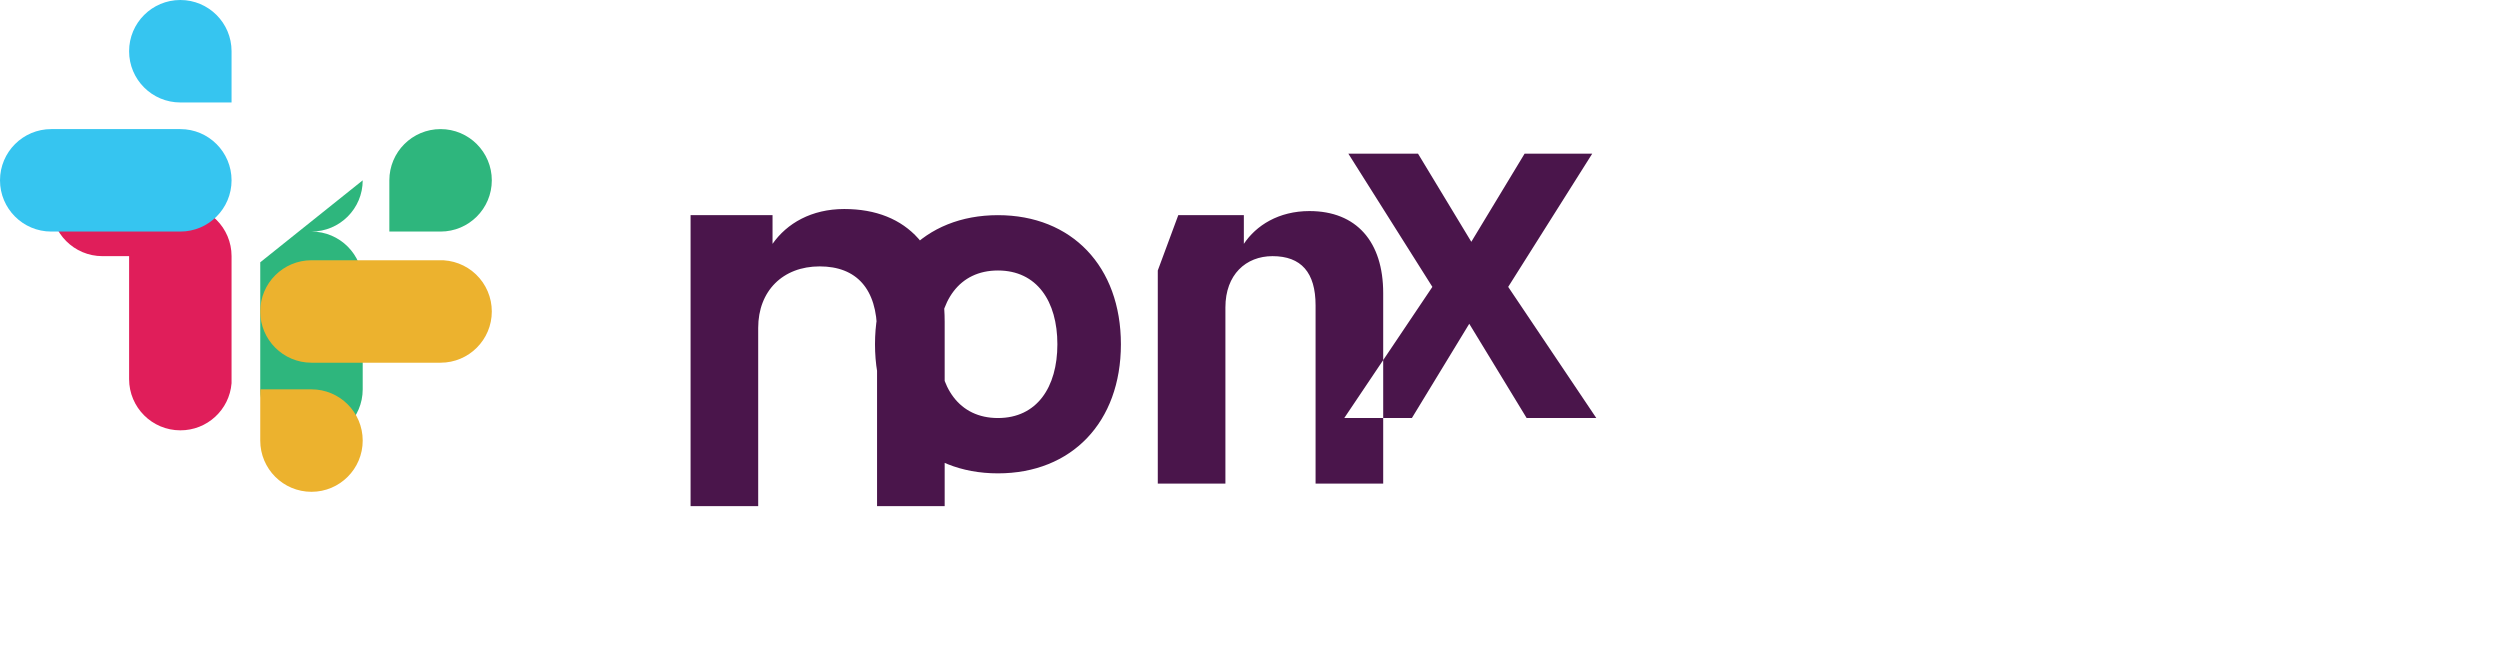
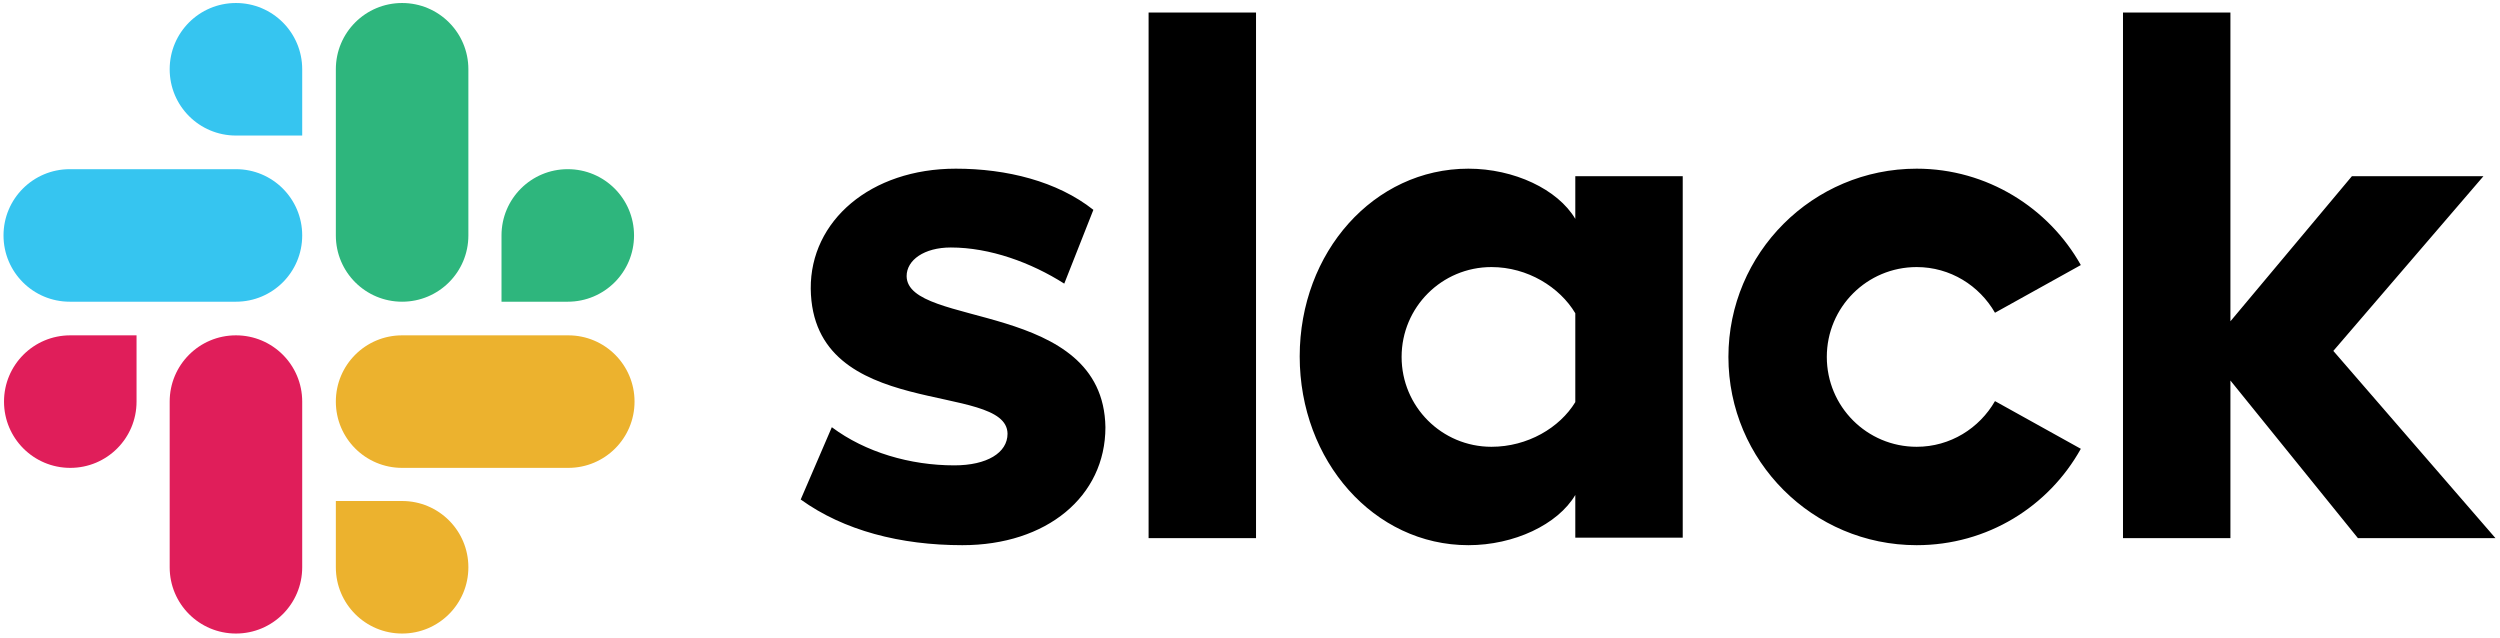
- <svg xmlns="http://www.w3.org/2000/svg" viewBox="0 0 122 32" role="img" aria-label="Slack">
-   <path fill="#E01E5A" d="M5 12.5a2.5 2.5 0 0 1-2.5-2.5A2.5 2.5 0 0 1 5 7.5h2.5v5z" />
-   <path fill="#E01E5A" d="M6.3 12.5a2.5 2.5 0 0 1 2.5-2.5 2.5 2.5 0 0 1 2.5 2.5v6.2A2.5 2.5 0 0 1 8.8 21a2.5 2.5 0 0 1-2.5-2.5v-6z" />
-   <path fill="#36C5F0" d="M8.8 5a2.5 2.5 0 0 1-2.5-2.5A2.5 2.5 0 0 1 8.8 0a2.5 2.5 0 0 1 2.5 2.5v2.5H8.8z" />
-   <path fill="#36C5F0" d="M8.8 6.3a2.5 2.5 0 0 1 2.5 2.5 2.5 2.5 0 0 1-2.5 2.5H2.5A2.5 2.5 0 0 1 0 8.8a2.5 2.5 0 0 1 2.5-2.5h6.3z" />
-   <path fill="#2EB67D" d="M19 8.8a2.5 2.5 0 0 1 2.5-2.5A2.5 2.5 0 0 1 24 8.8a2.5 2.5 0 0 1-2.5 2.5H19V8.8z" />
-   <path fill="#2EB67D" d="M17.7 8.8a2.5 2.5 0 0 1-2.5 2.5 2.5 2.5 0 0 1 2.5 2.5V19a2.5 2.5 0 0 1-2.5 2.5 2.5 2.5 0 0 1-2.5-2.5v-6.2z" />
-   <path fill="#ECB22E" d="M15.2 19a2.5 2.5 0 0 1 2.5 2.5A2.5 2.5 0 0 1 15.2 24a2.5 2.5 0 0 1-2.5-2.5v-2.5h2.5z" />
-   <path fill="#ECB22E" d="M15.2 17.7a2.5 2.5 0 0 1-2.5-2.5 2.5 2.5 0 0 1 2.5-2.5h6.2A2.5 2.5 0 0 1 24 15.2a2.5 2.5 0 0 1-2.5 2.5h-6.2z" />
-   <path fill="#4A154B" d="M34.5 10.5h3.2v1.4c.7-1 1.9-1.7 3.5-1.7 3.1 0 4.9 2 4.9 5.5v9h-3.3v-8.5c0-2.1-1-3.2-2.8-3.2-1.8 0-3 1.2-3 3v8.7h-3.3V10.5zm14.2 12.6c-3.6 0-6-2.5-6-6.3s2.4-6.3 6-6.3 6 2.5 6 6.3-2.4 6.3-6 6.3zm0-2.7c1.9 0 2.9-1.5 2.9-3.6s-1-3.6-2.9-3.6-2.9 1.5-2.9 3.6 1 3.6 2.9 3.6zm8.8-9.9h3.2v1.4c.6-.9 1.7-1.6 3.2-1.6 2.3 0 3.6 1.5 3.6 4v9.3h-3.3v-8.7c0-1.6-.7-2.4-2.1-2.4-1.3 0-2.3.9-2.3 2.5v8.6h-3.3V13.2zm17 9.9h3.4l-4.3-6.4 4.1-6.5h-3.3l-2.6 4.3-2.6-4.3h-3.4l4.1 6.5-4.3 6.4h3.3l2.8-4.6 2.8 4.6z" />
+ <svg xmlns="http://www.w3.org/2000/svg" width="498" height="127">
+   <g fill="none">
+     <path d="M159.5 99.5l6.2-14.4c6.7 5 15.6 7.6 24.4 7.6 6.5 0 10.6-2.5 10.6-6.3-.1-10.6-38.9-2.3-39.2-28.9-.1-13.5 11.9-23.9 28.9-23.9 10.1 0 20.2 2.5 27.4 8.2L212 56.5c-6.6-4.2-14.8-7.2-22.6-7.2-5.3 0-8.8 2.5-8.8 5.7.1 10.4 39.2 4.7 39.6 30.1 0 13.8-11.7 23.5-28.5 23.5-12.3 0-23.6-2.9-32.2-9.1m237.9-19.6c-3.1 5.4-8.9 9.1-15.6 9.1-9.9 0-17.9-8-17.9-17.9 0-9.9 8-17.9 17.9-17.9 6.7 0 12.5 3.7 15.6 9.1l17.1-9.5c-6.4-11.4-18.7-19.2-32.7-19.2-20.7 0-37.5 16.8-37.5 37.5s16.8 37.5 37.5 37.5c14.1 0 26.3-7.7 32.7-19.2l-17.1-9.5zM228.8 2.5h21.4v104.7h-21.4zm194.1 0v104.7h21.4V75.8l25.4 31.4h27.4l-32.3-37.3 29.9-34.8h-26.2L444.3 64V2.5zM313.8 80.1c-3.1 5.1-9.5 8.9-16.7 8.9-9.9 0-17.9-8-17.9-17.9 0-9.9 8-17.9 17.9-17.9 7.2 0 13.6 4 16.7 9.2v17.7zm0-45v8.5c-3.5-5.9-12.2-10-21.3-10-18.8 0-33.6 16.6-33.6 37.4 0 20.8 14.8 37.6 33.6 37.6 9.1 0 17.8-4.1 21.3-10v8.5h21.4v-72h-21.4z" fill="#000" />
+     <path d="M27.2 80c0 7.3-5.9 13.2-13.2 13.2C6.7 93.2.8 87.3.8 80c0-7.3 5.9-13.2 13.2-13.2h13.2V80zm6.6 0c0-7.3 5.9-13.2 13.2-13.2 7.3 0 13.2 5.9 13.2 13.2v33c0 7.3-5.9 13.2-13.2 13.2-7.3 0-13.2-5.9-13.2-13.2V80z" fill="#E01E5A" />
+     <path d="M47 27c-7.3 0-13.2-5.9-13.2-13.2C33.8 6.5 39.7.6 47 .6c7.3 0 13.2 5.9 13.2 13.2V27H47zm0 6.7c7.3 0 13.2 5.9 13.2 13.2 0 7.3-5.9 13.2-13.2 13.2H13.9C6.6 60.1.7 54.2.7 46.9c0-7.3 5.9-13.2 13.2-13.2H47z" fill="#36C5F0" />
+     <path d="M99.9 46.9c0-7.3 5.9-13.2 13.2-13.2 7.3 0 13.2 5.9 13.2 13.2 0 7.3-5.9 13.2-13.2 13.2H99.9V46.9zm-6.6 0c0 7.3-5.9 13.2-13.2 13.2-7.3 0-13.2-5.9-13.2-13.2V13.8C66.9 6.5 72.8.6 80.1.6c7.3 0 13.2 5.9 13.2 13.2v33.1z" fill="#2EB67D" />
+     <path d="M80.1 99.8c7.3 0 13.2 5.9 13.2 13.2 0 7.3-5.9 13.2-13.2 13.2-7.3 0-13.2-5.9-13.2-13.2V99.8h13.2zm0-6.6c-7.3 0-13.2-5.9-13.2-13.2 0-7.3 5.9-13.2 13.2-13.2h33.1c7.3 0 13.2 5.9 13.2 13.2 0 7.3-5.9 13.2-13.2 13.2H80.1z" fill="#ECB22E" />
+   </g>
</svg>
